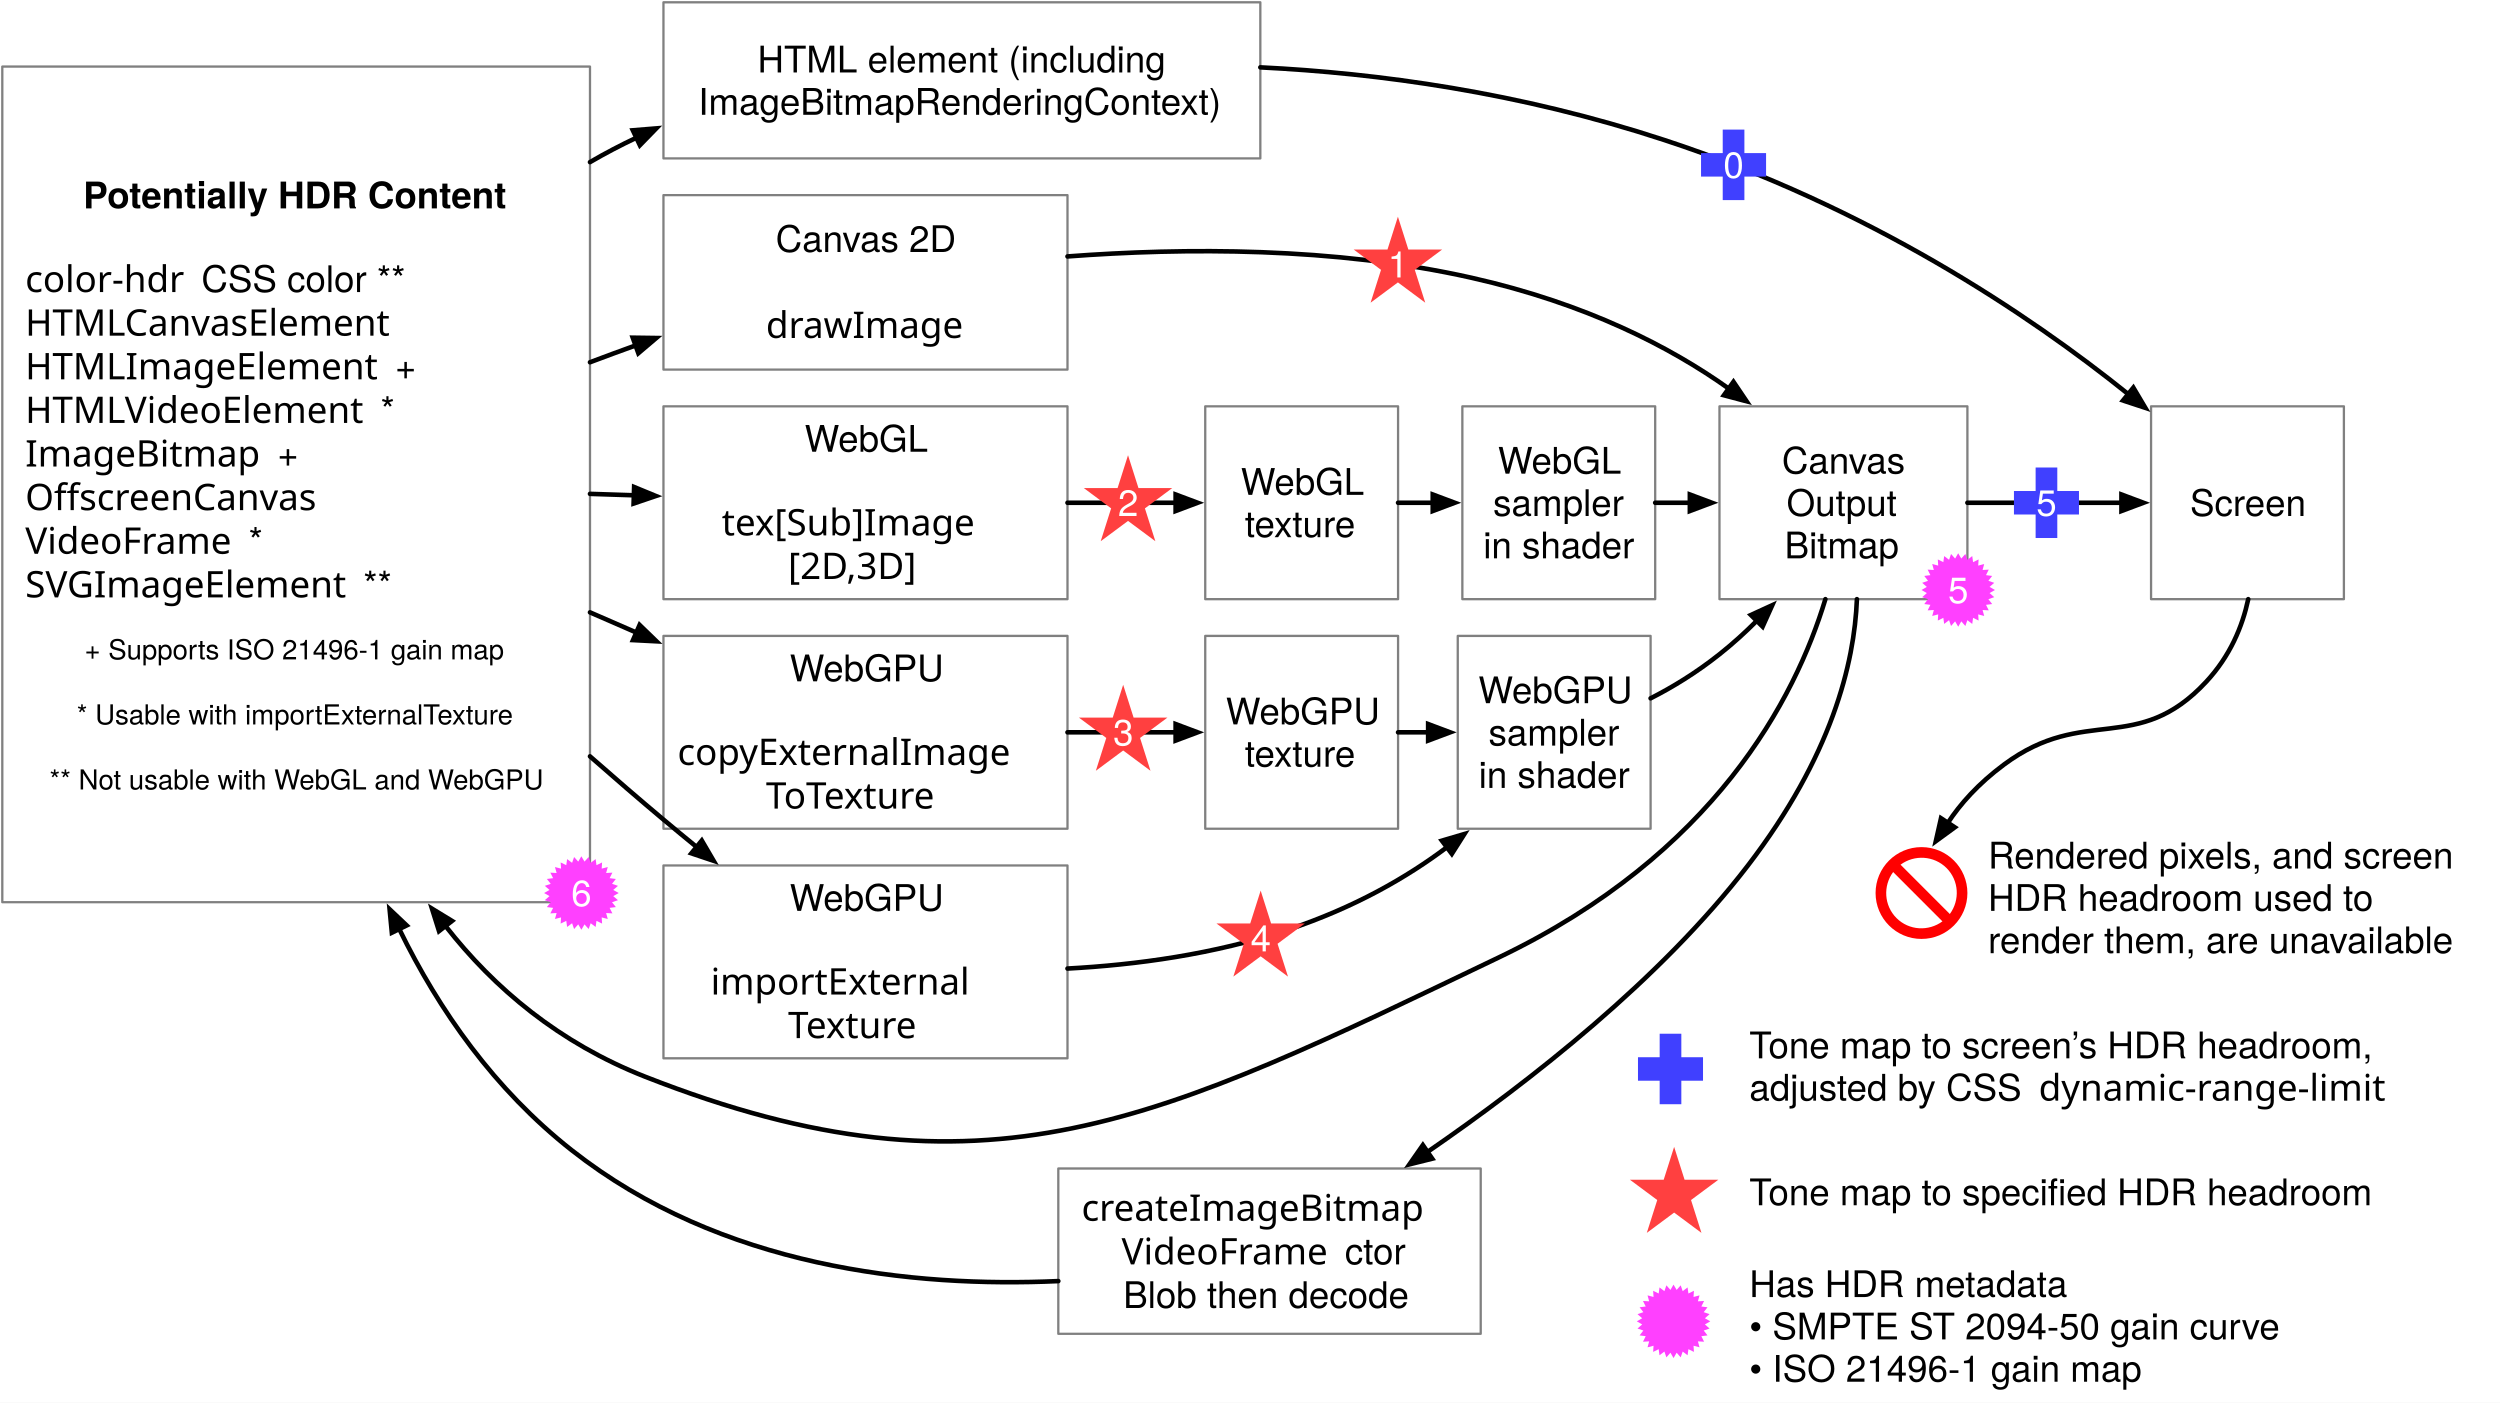
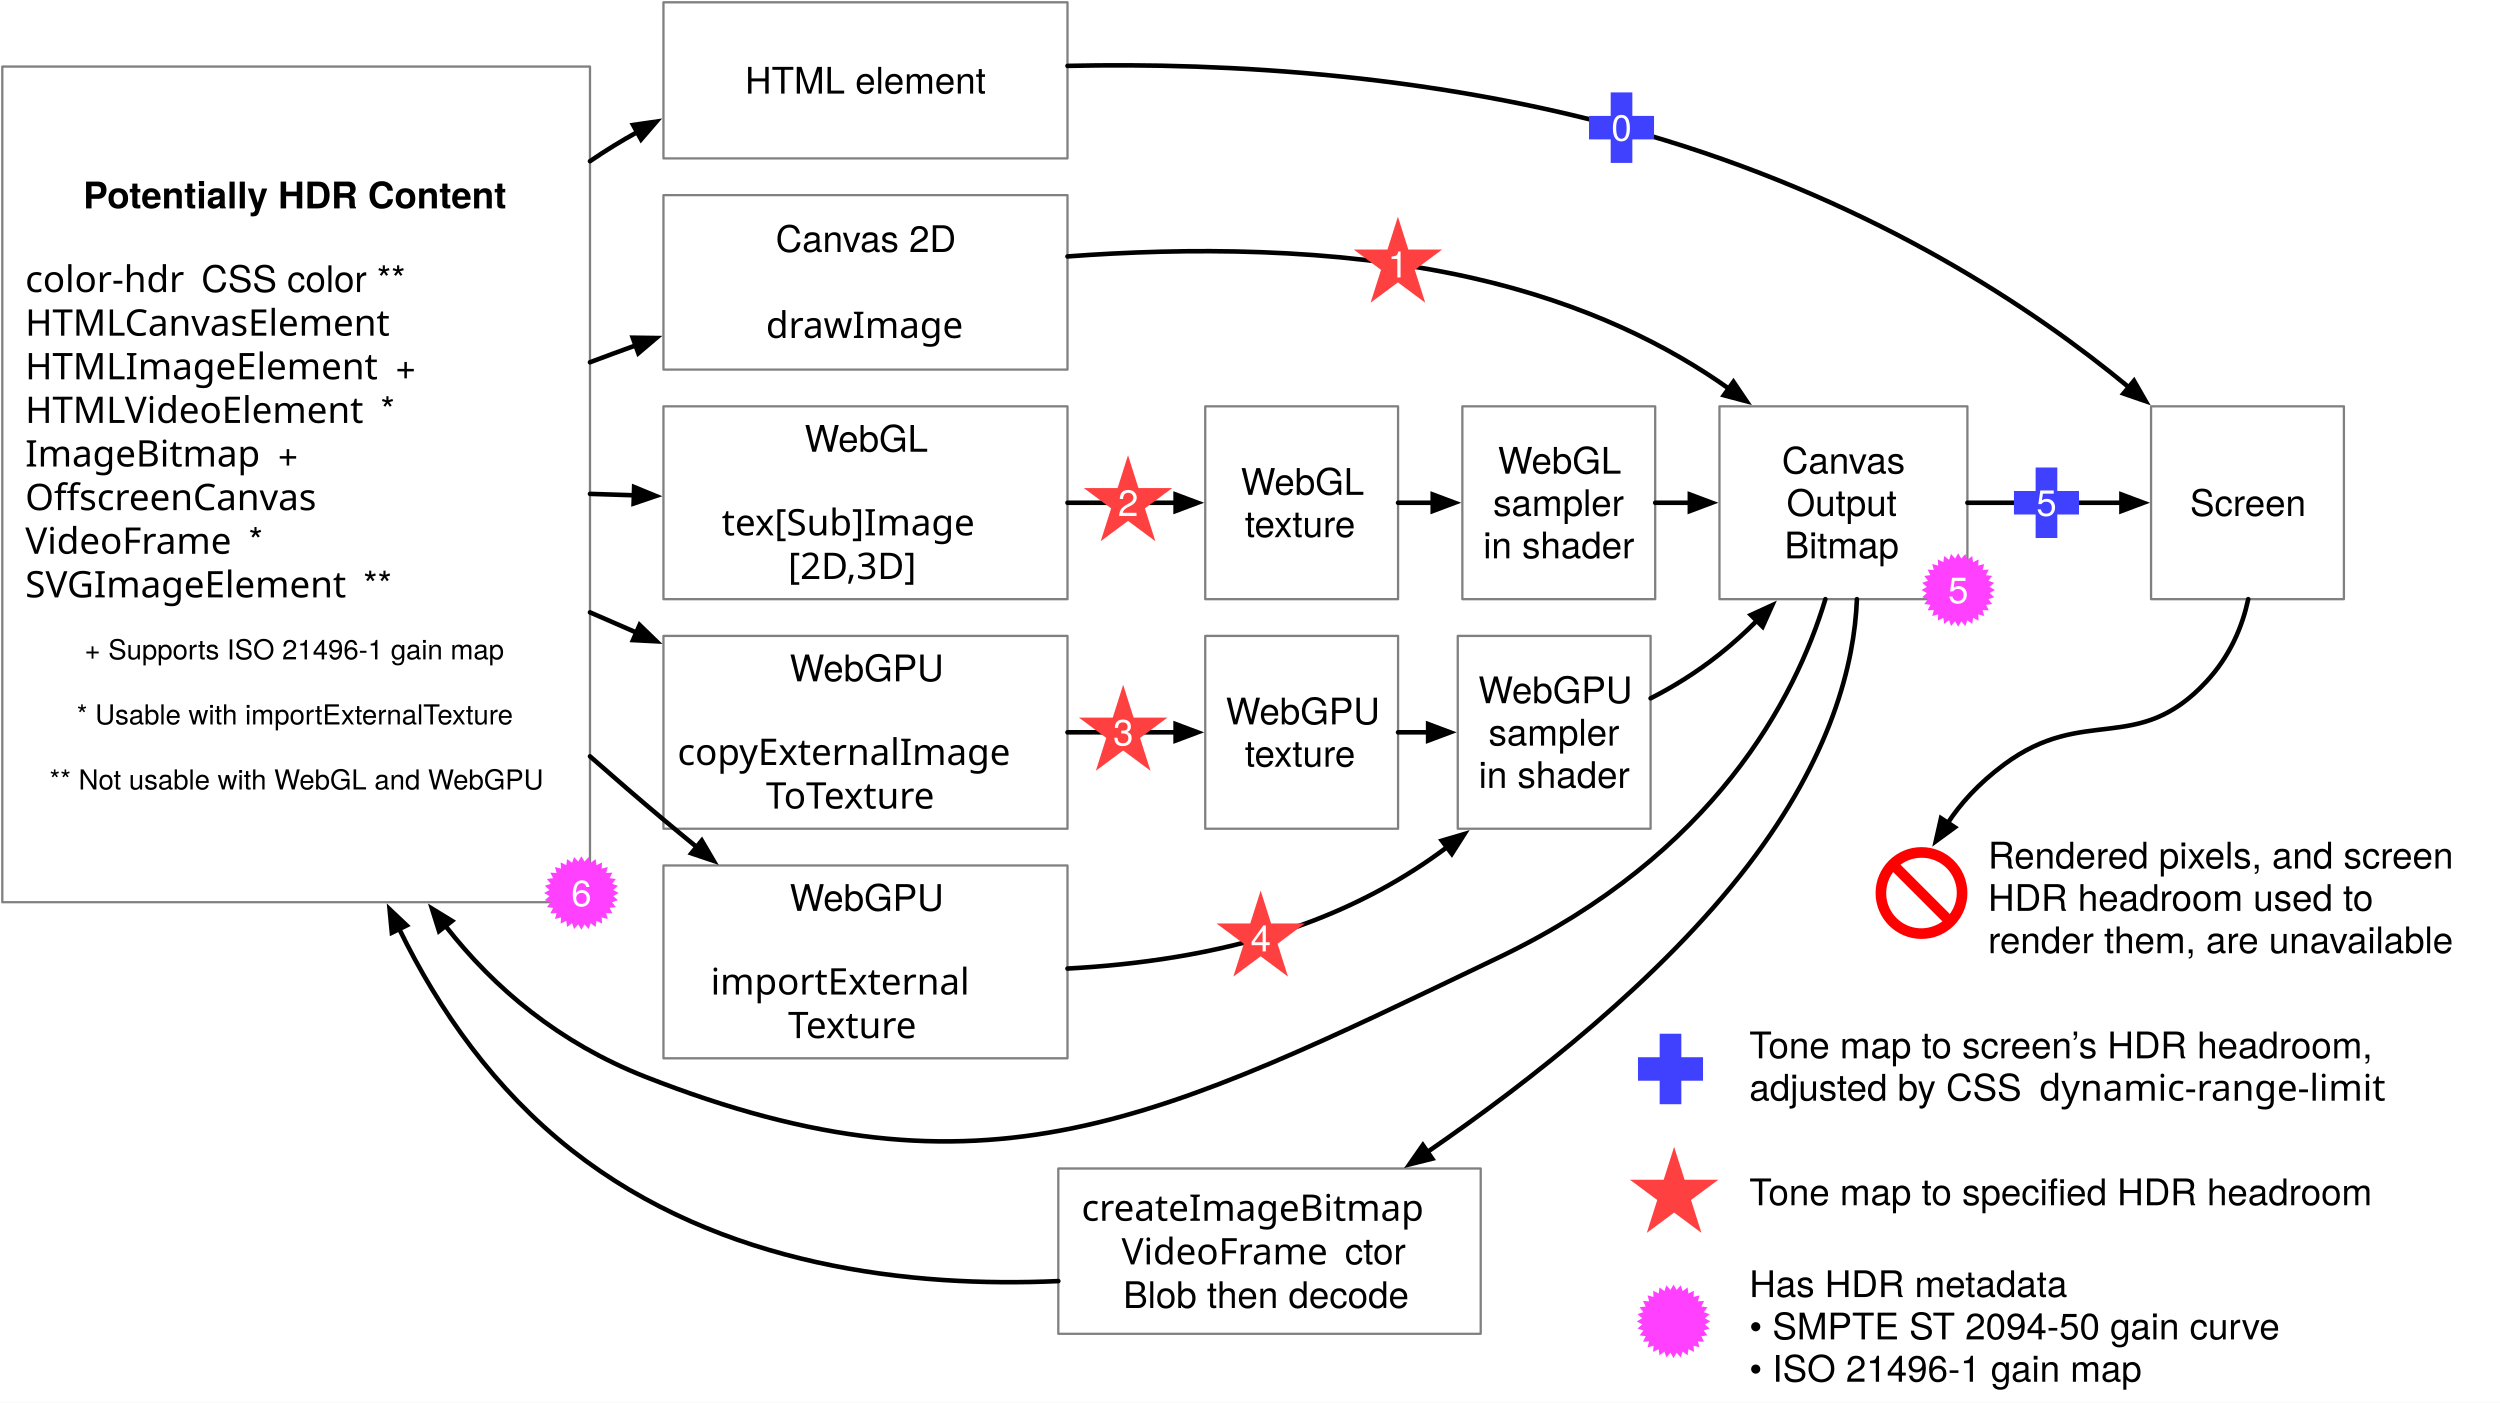
<svg xmlns="http://www.w3.org/2000/svg" version="1.1" viewBox="-801 259 1089 611" width="1089" height="611">
  <defs>
    <marker orient="auto" overflow="visible" markerUnits="strokeWidth" id="FilledArrow_Marker" stroke-linejoin="miter" stroke-miterlimit="10" viewBox="-1 -3 7 6" markerWidth="7" markerHeight="6" color="black">
      <g>
        <path d="M 4.8 0 L 0 -1.8 L 0 1.8 Z" fill="currentColor" stroke="currentColor" stroke-width="1" />
      </g>
    </marker>
  </defs>
  <g id="HDR_APIs" stroke-opacity="1" stroke-dasharray="none" fill-opacity="1" stroke="none" fill="none">
    <rect fill="white" x="-801" y="259" width="1089" height="611" />
    <g id="HDR_APIs_Layer_1">
      <g id="Graphic_282">
        <rect x="-52" y="436" width="108" height="84" fill="white" />
        <rect x="-52" y="436" width="108" height="84" stroke="gray" stroke-linecap="round" stroke-linejoin="round" stroke-width="1" />
        <text transform="translate(-47 450.328)" fill="black">
          <tspan font-family="Helvetica Neue" font-size="16" fill="black" x="22.184" y="15" xml:space="preserve">Canvas</tspan>
          <tspan font-family="Helvetica Neue" font-size="16" fill="black" x="24.24" y="33.448" xml:space="preserve">Output </tspan>
          <tspan font-family="Helvetica Neue" font-size="16" fill="black" x="23.36" y="51.896" xml:space="preserve">Bitmap</tspan>
        </text>
      </g>
      <g id="Graphic_295">
        <rect x="-512" y="344" width="176" height="76" fill="white" />
        <rect x="-512" y="344" width="176" height="76" stroke="gray" stroke-linecap="round" stroke-linejoin="round" stroke-width="1" />
        <text transform="translate(-507 353.776)" fill="black">
          <tspan font-family="Helvetica Neue" font-size="16" fill="black" x="43.88" y="15" xml:space="preserve">Canvas 2D</tspan>
          <tspan font-family="Menlo" font-size="16" fill="black" x="39.652" y="52.448" xml:space="preserve">drawImage</tspan>
        </text>
      </g>
      <g id="Graphic_298">
        <rect x="-164" y="436" width="84" height="84" fill="white" />
        <rect x="-164" y="436" width="84" height="84" stroke="gray" stroke-linecap="round" stroke-linejoin="round" stroke-width="1" />
        <text transform="translate(-159 450.328)" fill="black">
          <tspan font-family="Helvetica Neue" font-size="16" fill="black" x="10.488" y="15" xml:space="preserve">WebGL</tspan>
          <tspan font-family="Helvetica Neue" font-size="16" fill="black" x="8.4" y="33.448" xml:space="preserve">sampler </tspan>
          <tspan font-family="Helvetica Neue" font-size="16" fill="black" x="4.104" y="51.896" xml:space="preserve">in shader</tspan>
        </text>
      </g>
      <g id="Graphic_299">
        <rect x="-166" y="536" width="84" height="84" fill="white" />
        <rect x="-166" y="536" width="84" height="84" stroke="gray" stroke-linecap="round" stroke-linejoin="round" stroke-width="1" />
        <text transform="translate(-161 550.328)" fill="black">
          <tspan font-family="Helvetica Neue" font-size="16" fill="black" x="3.976" y="15" xml:space="preserve">WebGPU</tspan>
          <tspan font-family="Helvetica Neue" font-size="16" fill="black" x="8.4" y="33.448" xml:space="preserve">sampler </tspan>
          <tspan font-family="Helvetica Neue" font-size="16" fill="black" x="4.104" y="51.896" xml:space="preserve">in shader</tspan>
        </text>
      </g>
      <g id="Graphic_300">
        <rect x="-512" y="436" width="176" height="84" fill="white" />
        <rect x="-512" y="436" width="176" height="84" stroke="gray" stroke-linecap="round" stroke-linejoin="round" stroke-width="1" />
        <text transform="translate(-507 440.776)" fill="black">
          <tspan font-family="Helvetica Neue" font-size="16" fill="black" x="56.488" y="15" xml:space="preserve">WebGL</tspan>
          <tspan font-family="Menlo" font-size="16" fill="black" x="20.387" y="51.448" xml:space="preserve">tex[Sub]Image</tspan>
          <tspan font-family="Menlo" font-size="16" fill="black" x="49.285" y="70.448" xml:space="preserve">[2D,3D]</tspan>
        </text>
      </g>
      <g id="Graphic_301">
        <rect x="-512" y="536" width="176" height="84" fill="white" />
        <rect x="-512" y="536" width="176" height="84" stroke="gray" stroke-linecap="round" stroke-linejoin="round" stroke-width="1" />
        <text transform="translate(-507 540.776)" fill="black">
          <tspan font-family="Helvetica Neue" font-size="16" fill="black" x="49.976" y="15" xml:space="preserve">WebGPU</tspan>
          <tspan font-family="Menlo" font-size="16" fill="black" x="1.121" y="51.448" xml:space="preserve">copyExternalImage</tspan>
          <tspan font-family="Menlo" font-size="16" fill="black" x="39.652" y="70.448" xml:space="preserve">ToTexture</tspan>
        </text>
      </g>
      <g id="Graphic_303">
        <rect x="-276" y="436" width="84" height="84" fill="white" />
        <rect x="-276" y="436" width="84" height="84" stroke="gray" stroke-linecap="round" stroke-linejoin="round" stroke-width="1" />
        <text transform="translate(-271 459.552)" fill="black">
          <tspan font-family="Helvetica Neue" font-size="16" fill="black" x="10.488" y="15" xml:space="preserve">WebGL</tspan>
          <tspan font-family="Helvetica Neue" font-size="16" fill="black" x="12.256" y="33.448" xml:space="preserve">texture</tspan>
        </text>
      </g>
      <g id="Graphic_304">
        <rect x="-276" y="536" width="84" height="84" fill="white" />
        <rect x="-276" y="536" width="84" height="84" stroke="gray" stroke-linecap="round" stroke-linejoin="round" stroke-width="1" />
        <text transform="translate(-271 559.552)" fill="black">
          <tspan font-family="Helvetica Neue" font-size="16" fill="black" x="3.976" y="15" xml:space="preserve">WebGPU</tspan>
          <tspan font-family="Helvetica Neue" font-size="16" fill="black" x="12.256" y="33.448" xml:space="preserve">texture</tspan>
        </text>
      </g>
      <g id="Graphic_305">
        <rect x="-512" y="636" width="176" height="84" fill="white" />
        <rect x="-512" y="636" width="176" height="84" stroke="gray" stroke-linecap="round" stroke-linejoin="round" stroke-width="1" />
        <text transform="translate(-507 640.776)" fill="black">
          <tspan font-family="Helvetica Neue" font-size="16" fill="black" x="49.976" y="15" xml:space="preserve">WebGPU</tspan>
          <tspan font-family="Menlo" font-size="16" fill="black" x="15.57" y="51.448" xml:space="preserve">importExternal</tspan>
          <tspan font-family="Menlo" font-size="16" fill="black" x="49.285" y="70.448" xml:space="preserve">Texture</tspan>
        </text>
      </g>
      <g id="Graphic_306">
        <rect x="-800" y="288" width="256" height="364" fill="white" />
        <rect x="-800" y="288" width="256" height="364" stroke="gray" stroke-linecap="round" stroke-linejoin="round" stroke-width="1" />
        <text transform="translate(-790 333.764)" fill="black">
          <tspan font-family="Helvetica Neue" font-weight="bold" font-size="16" fill="black" x="25.264" y="16" xml:space="preserve">Potentially HDR Content</tspan>
          <tspan font-family="Menlo" font-size="16" fill="black" x="0" y="52.464" xml:space="preserve">color-hdr</tspan>
          <tspan font-family="Helvetica Neue" font-size="16" fill="black" y="52.464" xml:space="preserve"> CSS color **</tspan>
          <tspan font-family="Menlo" font-size="16" fill="black" x="0" y="71.464" xml:space="preserve">HTMLCanvasElement</tspan>
          <tspan font-family="Menlo" font-size="16" fill="black" x="0" y="90.464" xml:space="preserve">HTMLImageElement</tspan>
          <tspan font-family="Helvetica Neue" font-size="16" fill="black" y="90.464" xml:space="preserve"> +</tspan>
          <tspan font-family="Menlo" font-size="16" fill="black" x="0" y="109.464" xml:space="preserve">HTMLVideoElement</tspan>
          <tspan font-family="Helvetica Neue" font-size="16" fill="black" y="109.464" xml:space="preserve"> *</tspan>
          <tspan font-family="Menlo" font-size="16" fill="black" x="0" y="128.464" xml:space="preserve">ImageBitmap</tspan>
          <tspan font-family="Helvetica Neue" font-size="16" fill="black" y="128.464" xml:space="preserve"> +</tspan>
          <tspan font-family="Menlo" font-size="16" fill="black" x="0" y="147.464" xml:space="preserve">OffscreenCanvas</tspan>
          <tspan font-family="Menlo" font-size="16" fill="black" x="0" y="166.464" xml:space="preserve">VideoFrame</tspan>
          <tspan font-family="Helvetica Neue" font-size="16" fill="black" y="166.464" xml:space="preserve"> *</tspan>
          <tspan font-family="Menlo" font-size="16" fill="black" x="0" y="185.464" xml:space="preserve">SVGImageElement</tspan>
          <tspan font-family="Helvetica Neue" font-size="16" fill="black" y="185.464" xml:space="preserve"> **</tspan>
          <tspan font-family="Helvetica Neue" font-size="12" fill="black" x="25.804" y="212.464" xml:space="preserve">+ Supports ISO 21496-1 gain map</tspan>
          <tspan font-family="Helvetica Neue" font-size="12" fill="black" x="22.444" y="240.8" xml:space="preserve">* Usable with importExternalTexture</tspan>
          <tspan font-family="Helvetica Neue" font-size="12" fill="black" x="10.558" y="269.136" xml:space="preserve">** Not usable with WebGL and WebGPU</tspan>
        </text>
      </g>
      <g id="Line_307">
        <line x1="-544" y1="474.129" x2="-524.893" y2="474.745" marker-end="url(#FilledArrow_Marker)" stroke="black" stroke-linecap="round" stroke-linejoin="round" stroke-width="2" />
      </g>
      <g id="Line_308">
        <line x1="-544" y1="525.742" x2="-523.827" y2="534.527" marker-end="url(#FilledArrow_Marker)" stroke="black" stroke-linecap="round" stroke-linejoin="round" stroke-width="2" />
      </g>
      <g id="Line_309">
        <path d="M -544 588.467 C -533.143 598.01 -522.36 607.311 -512 616 C -506.922 620.259 -502.118 624.226 -497.575 627.922" marker-end="url(#FilledArrow_Marker)" stroke="black" stroke-linecap="round" stroke-linejoin="round" stroke-width="2" />
      </g>
      <g id="Line_310">
        <line x1="-336" y1="578" x2="-288.9" y2="578" marker-end="url(#FilledArrow_Marker)" stroke="black" stroke-linecap="round" stroke-linejoin="round" stroke-width="2" />
      </g>
      <g id="Line_311">
        <line x1="-336" y1="478" x2="-288.9" y2="478" marker-end="url(#FilledArrow_Marker)" stroke="black" stroke-linecap="round" stroke-linejoin="round" stroke-width="2" />
      </g>
      <g id="Line_312">
        <line x1="-192" y1="478" x2="-176.9" y2="478" marker-end="url(#FilledArrow_Marker)" stroke="black" stroke-linecap="round" stroke-linejoin="round" stroke-width="2" />
      </g>
      <g id="Line_313">
        <line x1="-192" y1="578" x2="-178.9" y2="578" marker-end="url(#FilledArrow_Marker)" stroke="black" stroke-linecap="round" stroke-linejoin="round" stroke-width="2" />
      </g>
      <g id="Line_314">
        <path d="M -336 680.903 C -306.041 679.293 -272.025 674.675 -240 664 C -210.895 654.298 -188.12 641.156 -170.754 628.067" marker-end="url(#FilledArrow_Marker)" stroke="black" stroke-linecap="round" stroke-linejoin="round" stroke-width="2" />
      </g>
      <g id="Line_315">
        <path d="M -544 416.799 C -537.353 414.291 -530.715 411.84 -524.16 409.485" marker-end="url(#FilledArrow_Marker)" stroke="black" stroke-linecap="round" stroke-linejoin="round" stroke-width="2" />
      </g>
      <g id="Line_316">
        <path d="M -336 370.706 C -285.26 366.894 -219.848 366.513 -160 380 C -109.887 391.293 -73.459 410.105 -47.992 428.244" marker-end="url(#FilledArrow_Marker)" stroke="black" stroke-linecap="round" stroke-linejoin="round" stroke-width="2" />
      </g>
      <g id="Line_317">
        <line x1="-80" y1="478" x2="-64.9" y2="478" marker-end="url(#FilledArrow_Marker)" stroke="black" stroke-linecap="round" stroke-linejoin="round" stroke-width="2" />
      </g>
      <g id="Line_318">
        <path d="M -82 563.188 C -72.531 558.39 -62.241 552.127 -52 544 C -46.112 539.327 -40.698 534.401 -35.761 529.431" marker-end="url(#FilledArrow_Marker)" stroke="black" stroke-linecap="round" stroke-linejoin="round" stroke-width="2" />
      </g>
      <g id="Graphic_319">
        <rect x="136" y="436" width="84" height="84" fill="white" />
        <rect x="136" y="436" width="84" height="84" stroke="gray" stroke-linecap="round" stroke-linejoin="round" stroke-width="1" />
        <text transform="translate(141 468.776)" fill="black">
          <tspan font-family="Helvetica Neue" font-size="16" fill="black" x="11.96" y="15" xml:space="preserve">Screen</tspan>
        </text>
      </g>
      <g id="Line_320">
        <path d="M -5.86 520 C -19.016 563.43 -54.162 631.058 -148 676 C -295.885 746.826 -371.548 786.361 -520 728 C -557.432 713.284 -585.65 689.587 -606.923 662.372" marker-end="url(#FilledArrow_Marker)" stroke="black" stroke-linecap="round" stroke-linejoin="round" stroke-width="2" />
      </g>
      <g id="Graphic_321">
        <rect x="-340" y="768" width="184" height="72" fill="white" />
        <rect x="-340" y="768" width="184" height="72" stroke="gray" stroke-linecap="round" stroke-linejoin="round" stroke-width="1" />
        <text transform="translate(-335 775.776)" fill="black">
          <tspan font-family="Menlo" font-size="16" fill="black" x="5.121" y="15" xml:space="preserve">createImageBitmap</tspan>
          <tspan font-family="Menlo" font-size="16" fill="black" x="22.54" y="34" xml:space="preserve">VideoFrame</tspan>
          <tspan font-family="Helvetica Neue" font-size="16" fill="black" y="34" xml:space="preserve"> ctor</tspan>
          <tspan font-family="Helvetica Neue" font-size="16" fill="black" x="23.28" y="53" xml:space="preserve">Blob then decode</tspan>
        </text>
      </g>
      <g id="Line_324">
        <line x1="56" y1="478" x2="123.1" y2="478" marker-end="url(#FilledArrow_Marker)" stroke="black" stroke-linecap="round" stroke-linejoin="round" stroke-width="2" />
      </g>
      <g id="Line_325">
        <path d="M -340 817.043 C -403.127 819.897 -486.921 811.265 -552 760 C -585.516 733.598 -609.671 699.353 -627.08 663.696" marker-end="url(#FilledArrow_Marker)" stroke="black" stroke-linecap="round" stroke-linejoin="round" stroke-width="2" />
      </g>
      <g id="Line_326">
        <path d="M 7.871 520 C 6.787 548.071 -3.176 588.503 -39.6 636 C -77.45 685.357 -134.364 729.941 -179.156 760.756" marker-end="url(#FilledArrow_Marker)" stroke="black" stroke-linecap="round" stroke-linejoin="round" stroke-width="2" />
      </g>
      <g id="Graphic_335">
        <path d="M -192.069 353.391 L -187.522 367.702 L -172.808 367.702 L -184.712 376.546 L -180.165 390.857 L -192.069 382.012 L -203.973 390.857 L -199.426 376.546 L -211.33 367.702 L -196.616 367.702 Z" fill="#ff4040" />
        <text transform="translate(-196.4615 364.8776)" fill="white">
          <tspan font-family="Helvetica Neue" font-size="16" fill="white" x="0" y="15" xml:space="preserve">1</tspan>
        </text>
      </g>
      <g id="Graphic_336">
        <path d="M 76.274 472.884 L 85.719 472.884 L 85.719 462.645 L 95.158 462.645 L 95.158 472.884 L 104.603 472.884 L 104.603 483.116 L 95.158 483.116 L 95.158 493.355 L 85.719 493.355 L 85.719 483.116 L 76.274 483.116 Z" fill="#4040ff" />
        <text transform="translate(81.274 468.7606)" fill="white">
          <tspan font-family="Helvetica Neue" font-size="16" fill="white" x="4.717" y="15" xml:space="preserve">5</tspan>
        </text>
      </g>
      <g id="Graphic_337">
-         <rect x="-512" y="260" width="260" height="68" fill="white" />
-         <rect x="-512" y="260" width="260" height="68" stroke="gray" stroke-linecap="round" stroke-linejoin="round" stroke-width="1" />
-         <text transform="translate(-507 275.552)" fill="black">
-           <tspan font-family="Helvetica Neue" font-size="16" fill="black" x="35.936" y="15" xml:space="preserve">HTML element (including </tspan>
-           <tspan font-family="Helvetica Neue" font-size="16" fill="black" x="10.168" y="33.448" xml:space="preserve">ImageBitmapRenderingContext)</tspan>
+         <rect x="-512" y="260" width="176" height="68" fill="white" />
+         <rect x="-512" y="260" width="176" height="68" stroke="gray" stroke-linecap="round" stroke-linejoin="round" stroke-width="1" />
+         <text transform="translate(-507 284.776)" fill="black">
+           <tspan font-family="Helvetica Neue" font-size="16" fill="black" x="30.536" y="15" xml:space="preserve">HTML element</tspan>
        </text>
      </g>
      <g id="Line_339">
-         <path d="M -252 288.341 C -200.912 290.846 -139.357 299.183 -76 320 C 13.309 349.344 82.558 395.719 126.031 430.652" marker-end="url(#FilledArrow_Marker)" stroke="black" stroke-linecap="round" stroke-linejoin="round" stroke-width="2" />
+         <path d="M -336 287.702 C -268.562 286.187 -171.206 290.901 -76 320 C 17.282 348.511 84.508 393.101 126.275 427.651" marker-end="url(#FilledArrow_Marker)" stroke="black" stroke-linecap="round" stroke-linejoin="round" stroke-width="2" />
      </g>
      <g id="Graphic_340">
-         <path d="M -60.027 325.69 L -50.582 325.69 L -50.582 315.451 L -41.143 315.451 L -41.143 325.69 L -31.698 325.69 L -31.698 335.923 L -41.143 335.923 L -41.143 346.162 L -50.582 346.162 L -50.582 335.923 L -60.027 335.923 Z" fill="#4040ff" />
-         <text transform="translate(-55.02721 321.5676)" fill="white">
+         <path d="M -108.83 309.491 L -99.385 309.491 L -99.385 299.252 L -89.946 299.252 L -89.946 309.491 L -80.501 309.491 L -80.501 319.724 L -89.946 319.724 L -89.946 329.963 L -99.385 329.963 L -99.385 319.724 L -108.83 319.724 Z" fill="#4040ff" />
+         <text transform="translate(-103.8301 305.3681)" fill="white">
          <tspan font-family="Helvetica Neue" font-size="16" fill="white" x="4.717" y="15" xml:space="preserve">0</tspan>
        </text>
      </g>
      <g id="Line_341">
-         <path d="M -544 329.621 C -537.255 325.692 -530.508 322.171 -523.806 319.016" marker-end="url(#FilledArrow_Marker)" stroke="black" stroke-linecap="round" stroke-linejoin="round" stroke-width="2" />
+         <path d="M -544 329.215 C -536.972 324.416 -530.12 320.233 -523.482 316.588" marker-end="url(#FilledArrow_Marker)" stroke="black" stroke-linecap="round" stroke-linejoin="round" stroke-width="2" />
      </g>
      <g id="Graphic_343">
        <path d="M -87.496 719.528 L -78.051 719.528 L -78.051 709.289 L -68.612 709.289 L -68.612 719.528 L -59.167 719.528 L -59.167 729.761 L -68.612 729.761 L -68.612 740 L -78.051 740 L -78.051 729.761 L -87.496 729.761 Z" fill="#4040ff" />
      </g>
      <g id="Graphic_344">
        <text transform="translate(-39 705)" fill="black">
          <tspan font-family="Helvetica Neue" font-size="16" fill="black" x="0" y="15" xml:space="preserve">Tone map to screen’s HDR headroom,</tspan>
          <tspan font-family="Helvetica Neue" font-size="16" fill="black" x="0" y="33.448" xml:space="preserve">adjusted by CSS </tspan>
          <tspan font-family="Menlo" font-size="16" fill="black" y="33.448" xml:space="preserve">dynamic-range-limit</tspan>
        </text>
      </g>
      <g id="Graphic_345">
        <path d="M -71.748 758.578 L -67.201 772.889 L -52.487 772.889 L -64.391 781.734 L -59.844 796.045 L -71.748 787.2 L -83.652 796.045 L -79.105 781.734 L -91.009 772.889 L -76.295 772.889 Z" fill="#ff4040" />
      </g>
      <g id="Graphic_346">
        <text transform="translate(-39 769)" fill="black">
          <tspan font-family="Helvetica Neue" font-size="16" fill="black" x="0" y="15" xml:space="preserve">Tone map to specified HDR headroom</tspan>
        </text>
      </g>
      <g id="Graphic_347">
        <path d="M -533.877 646.656 L -531.496 648 L -533.877 649.344 L -531.814 651.125 L -534.401 652 L -532.734 654.125 L -535.448 654.469 L -534.242 656.875 L -536.972 656.719 L -536.257 659.313 L -538.908 658.625 L -538.733 661.313 L -541.177 660.125 L -541.542 662.781 L -543.701 661.156 L -544.59 663.687 L -546.383 661.656 L -547.748 664 L -549.129 661.656 L -550.922 663.687 L -551.795 661.156 L -553.97 662.781 L -554.335 660.125 L -556.779 661.313 L -556.604 658.625 L -559.254 659.313 L -558.54 656.719 L -561.27 656.875 L -560.064 654.469 L -562.778 654.125 L -561.111 652 L -563.698 651.125 L -561.635 649.344 L -564 648 L -561.635 646.656 L -563.698 644.875 L -561.111 644 L -562.778 641.875 L -560.064 641.531 L -561.27 639.125 L -558.54 639.281 L -559.254 636.687 L -556.604 637.375 L -556.779 634.687 L -554.335 635.875 L -553.97 633.219 L -551.795 634.844 L -550.922 632.313 L -549.129 634.313 L -547.764 632 L -546.383 634.313 L -544.59 632.313 L -543.701 634.844 L -541.542 633.219 L -541.177 635.875 L -538.733 634.687 L -538.908 637.375 L -536.257 636.687 L -536.972 639.281 L -534.242 639.125 L -535.448 641.531 L -532.734 641.875 L -534.401 644 L -531.814 644.875 L -533.877 646.656 Z" fill="#ff40ff" />
        <text transform="translate(-556.0746 638.776)" fill="white">
          <tspan font-family="Helvetica Neue" font-size="16" fill="white" x="3.879" y="15" xml:space="preserve">6</tspan>
        </text>
      </g>
      <g id="Graphic_348">
        <text transform="translate(-39 809)" fill="black">
          <tspan font-family="Helvetica Neue" font-size="16" fill="black" x="0" y="15" xml:space="preserve">Has HDR metadata</tspan>
          <tspan font-family="Helvetica Neue" font-size="16" fill="black" x="0" y="33.448" xml:space="preserve">• SMPTE ST 2094-50 gain curve</tspan>
          <tspan font-family="Helvetica Neue" font-size="16" fill="black" x="0" y="51.896" xml:space="preserve">• ISO 21496-1 gain map</tspan>
        </text>
      </g>
      <g id="Graphic_350">
        <path d="M 65.656 514.656 L 68 516 L 65.656 517.344 L 67.687 519.125 L 65.14 520 L 66.781 522.125 L 64.109 522.469 L 65.297 524.875 L 62.609 524.719 L 63.313 527.313 L 60.703 526.625 L 60.875 529.313 L 58.469 528.125 L 58.109 530.781 L 55.984 529.156 L 55.109 531.687 L 53.344 529.656 L 52 532 L 50.641 529.656 L 48.875 531.687 L 48.016 529.156 L 45.875 530.781 L 45.516 528.125 L 43.109 529.313 L 43.281 526.625 L 40.672 527.313 L 41.375 524.719 L 38.687 524.875 L 39.875 522.469 L 37.203 522.125 L 38.844 520 L 36.297 519.125 L 38.328 517.344 L 36 516 L 38.328 514.656 L 36.297 512.875 L 38.844 512 L 37.203 509.875 L 39.875 509.531 L 38.687 507.125 L 41.375 507.281 L 40.672 504.687 L 43.281 505.375 L 43.109 502.687 L 45.516 503.875 L 45.875 501.219 L 48.016 502.844 L 48.875 500.313 L 50.641 502.313 L 51.984 500 L 53.344 502.313 L 55.109 500.313 L 55.984 502.844 L 58.109 501.219 L 58.469 503.875 L 60.875 502.687 L 60.703 505.375 L 63.313 504.687 L 62.609 507.281 L 65.297 507.125 L 64.109 509.531 L 66.781 509.875 L 65.14 512 L 67.687 512.875 L 65.656 514.656 Z" fill="#ff40ff" />
        <text transform="translate(43.88 506.776)" fill="white">
          <tspan font-family="Helvetica Neue" font-size="16" fill="white" x="3.672" y="15" xml:space="preserve">5</tspan>
        </text>
      </g>
      <g id="Graphic_351">
        <path d="M -58.344 833.235 L -56 834.578 L -58.344 835.922 L -56.313 837.703 L -58.86 838.578 L -57.219 840.703 L -59.891 841.047 L -58.703 843.453 L -61.391 843.297 L -60.687 845.891 L -63.297 845.203 L -63.125 847.891 L -65.531 846.703 L -65.891 849.359 L -68.016 847.734 L -68.891 850.265 L -70.656 848.235 L -72 850.578 L -73.359 848.235 L -75.125 850.265 L -75.984 847.734 L -78.125 849.359 L -78.484 846.703 L -80.891 847.891 L -80.719 845.203 L -83.328 845.891 L -82.625 843.297 L -85.313 843.453 L -84.125 841.047 L -86.797 840.703 L -85.156 838.578 L -87.703 837.703 L -85.672 835.922 L -88 834.578 L -85.672 833.235 L -87.703 831.453 L -85.156 830.578 L -86.797 828.453 L -84.125 828.109 L -85.313 825.703 L -82.625 825.859 L -83.328 823.265 L -80.719 823.953 L -80.891 821.265 L -78.484 822.453 L -78.125 819.797 L -75.984 821.422 L -75.125 818.891 L -73.359 820.891 L -72.016 818.578 L -70.656 820.891 L -68.891 818.891 L -68.016 821.422 L -65.891 819.797 L -65.531 822.453 L -63.125 821.265 L -63.297 823.953 L -60.687 823.265 L -61.391 825.859 L -58.703 825.703 L -59.891 828.109 L -57.219 828.453 L -58.86 830.578 L -56.313 831.453 L -58.344 833.235 Z" fill="#ff40ff" />
      </g>
      <g id="Graphic_352">
        <path d="M -309.633 457.289 L -305.086 471.6 L -290.372 471.6 L -302.276 480.445 L -297.729 494.755 L -309.633 485.911 L -321.537 494.755 L -316.99 480.445 L -328.894 471.6 L -314.18 471.6 Z" fill="#ff4040" />
        <text transform="translate(-314.025 468.776)" fill="white">
          <tspan font-family="Helvetica Neue" font-size="16" fill="white" x="0" y="15" xml:space="preserve">2</tspan>
        </text>
      </g>
      <g id="Graphic_353">
        <path d="M -311.748 557.289 L -307.201 571.6 L -292.487 571.6 L -304.391 580.445 L -299.844 594.755 L -311.748 585.911 L -323.652 594.755 L -319.105 580.445 L -331.009 571.6 L -316.295 571.6 Z" fill="#ff4040" />
        <text transform="translate(-316.1403 568.776)" fill="white">
          <tspan font-family="Helvetica Neue" font-size="16" fill="white" x="0" y="15" xml:space="preserve">3</tspan>
        </text>
      </g>
      <g id="Graphic_354">
        <path d="M -251.854 646.947 L -247.307 661.258 L -232.593 661.258 L -244.497 670.102 L -239.95 684.413 L -251.854 675.569 L -263.758 684.413 L -259.211 670.102 L -271.115 661.258 L -256.401 661.258 Z" fill="#ff4040" />
        <text transform="translate(-256.2463 658.4338)" fill="white">
          <tspan font-family="Helvetica Neue" font-size="16" fill="white" x="0" y="15" xml:space="preserve">4</tspan>
        </text>
      </g>
      <g id="Line_356">
        <path d="M 178.329 520 C 175.778 531.967 170.422 544.791 160 556 C 129.97 588.297 107.13 565.936 72 592 C 60.619 600.444 52.834 609.295 47.509 617.402" marker-end="url(#FilledArrow_Marker)" stroke="black" stroke-linecap="round" stroke-linejoin="round" stroke-width="2" />
      </g>
      <g id="Graphic_357">
        <path d="M 36 628 C 24.965 628 16 636.945 16 648 C 16 659.055 24.965 668 36 668 C 47.055 668 56 659.055 56 648 C 56 636.945 47.055 628 36 628 M 46.898 637.102 C 52.367 642.57 52.797 651.086 48.344 657.141 L 26.879 635.656 C 32.914 631.203 41.43 631.672 46.898 637.102 M 25.102 658.898 C 19.652 653.43 19.203 644.914 23.656 638.859 L 45.121 660.344 C 39.086 664.797 30.57 664.367 25.102 658.898 Z" fill="red" />
      </g>
      <g id="Graphic_358">
        <text transform="translate(65 622.328)" fill="black">
          <tspan font-family="Helvetica Neue" font-size="16" fill="black" x="0" y="15" xml:space="preserve">Rendered pixels, and screen </tspan>
          <tspan font-family="Helvetica Neue" font-size="16" fill="black" x="0" y="33.448" xml:space="preserve">HDR headroom used to </tspan>
          <tspan font-family="Helvetica Neue" font-size="16" fill="black" x="0" y="51.896" xml:space="preserve">render them, are unavailable</tspan>
        </text>
      </g>
    </g>
  </g>
</svg>
